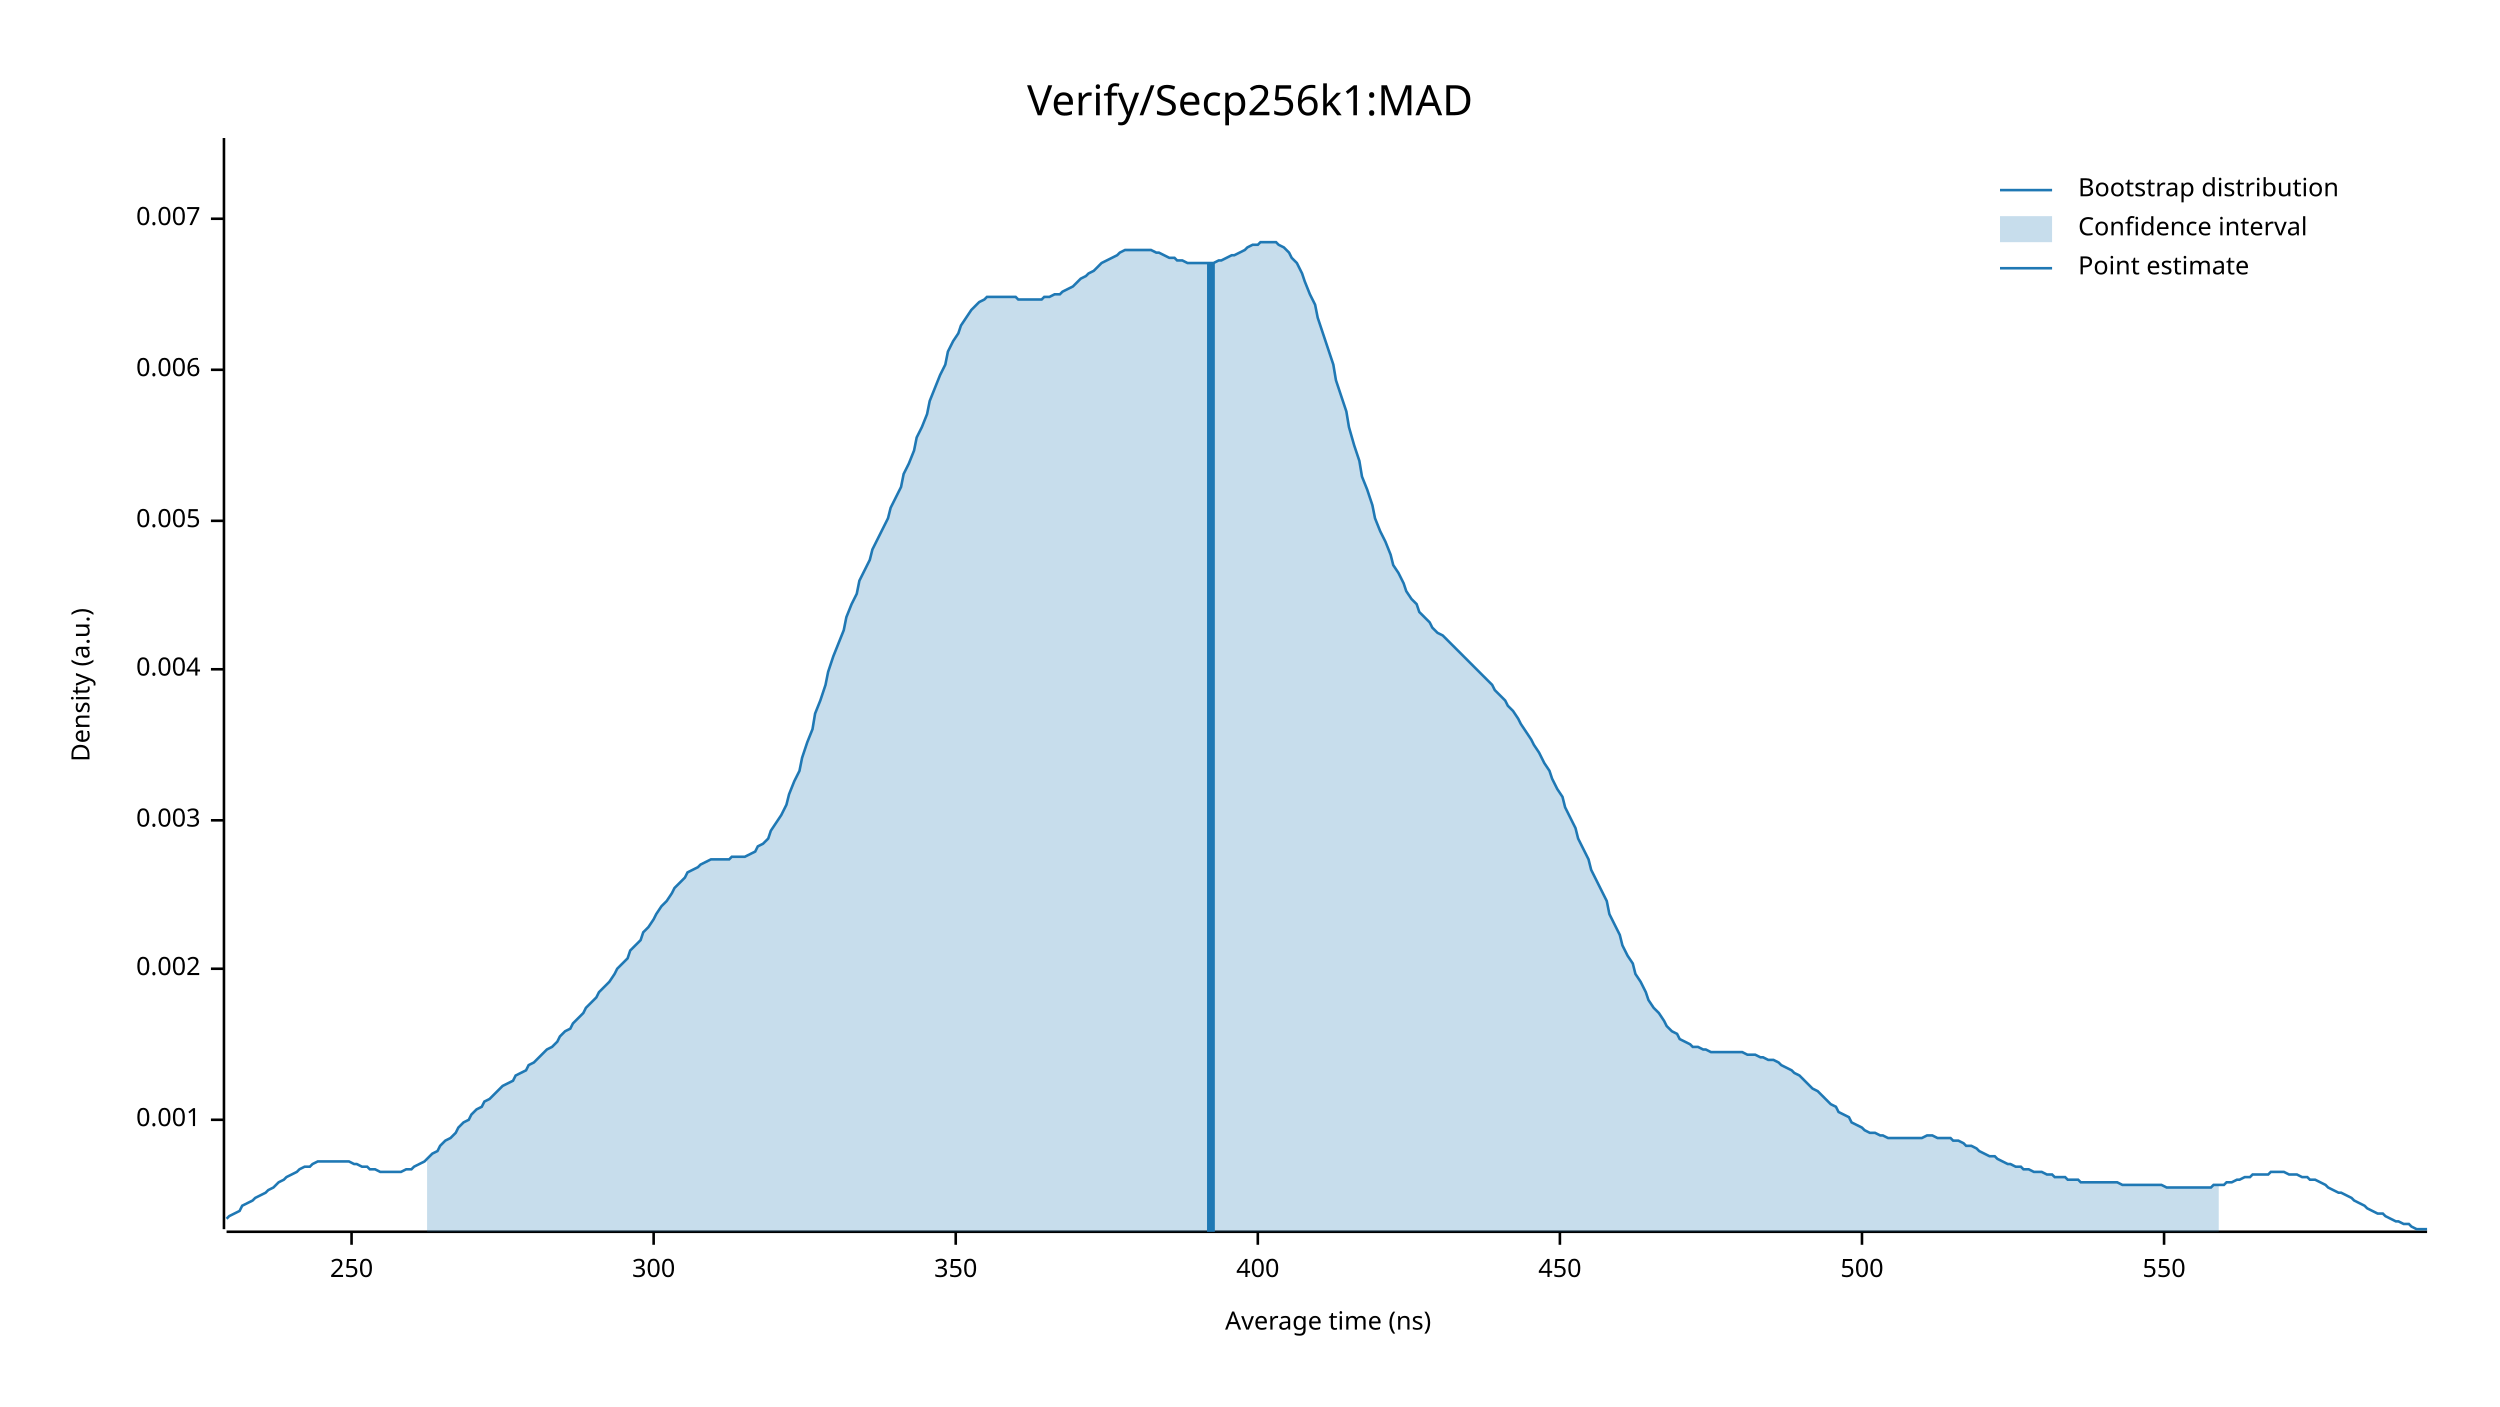
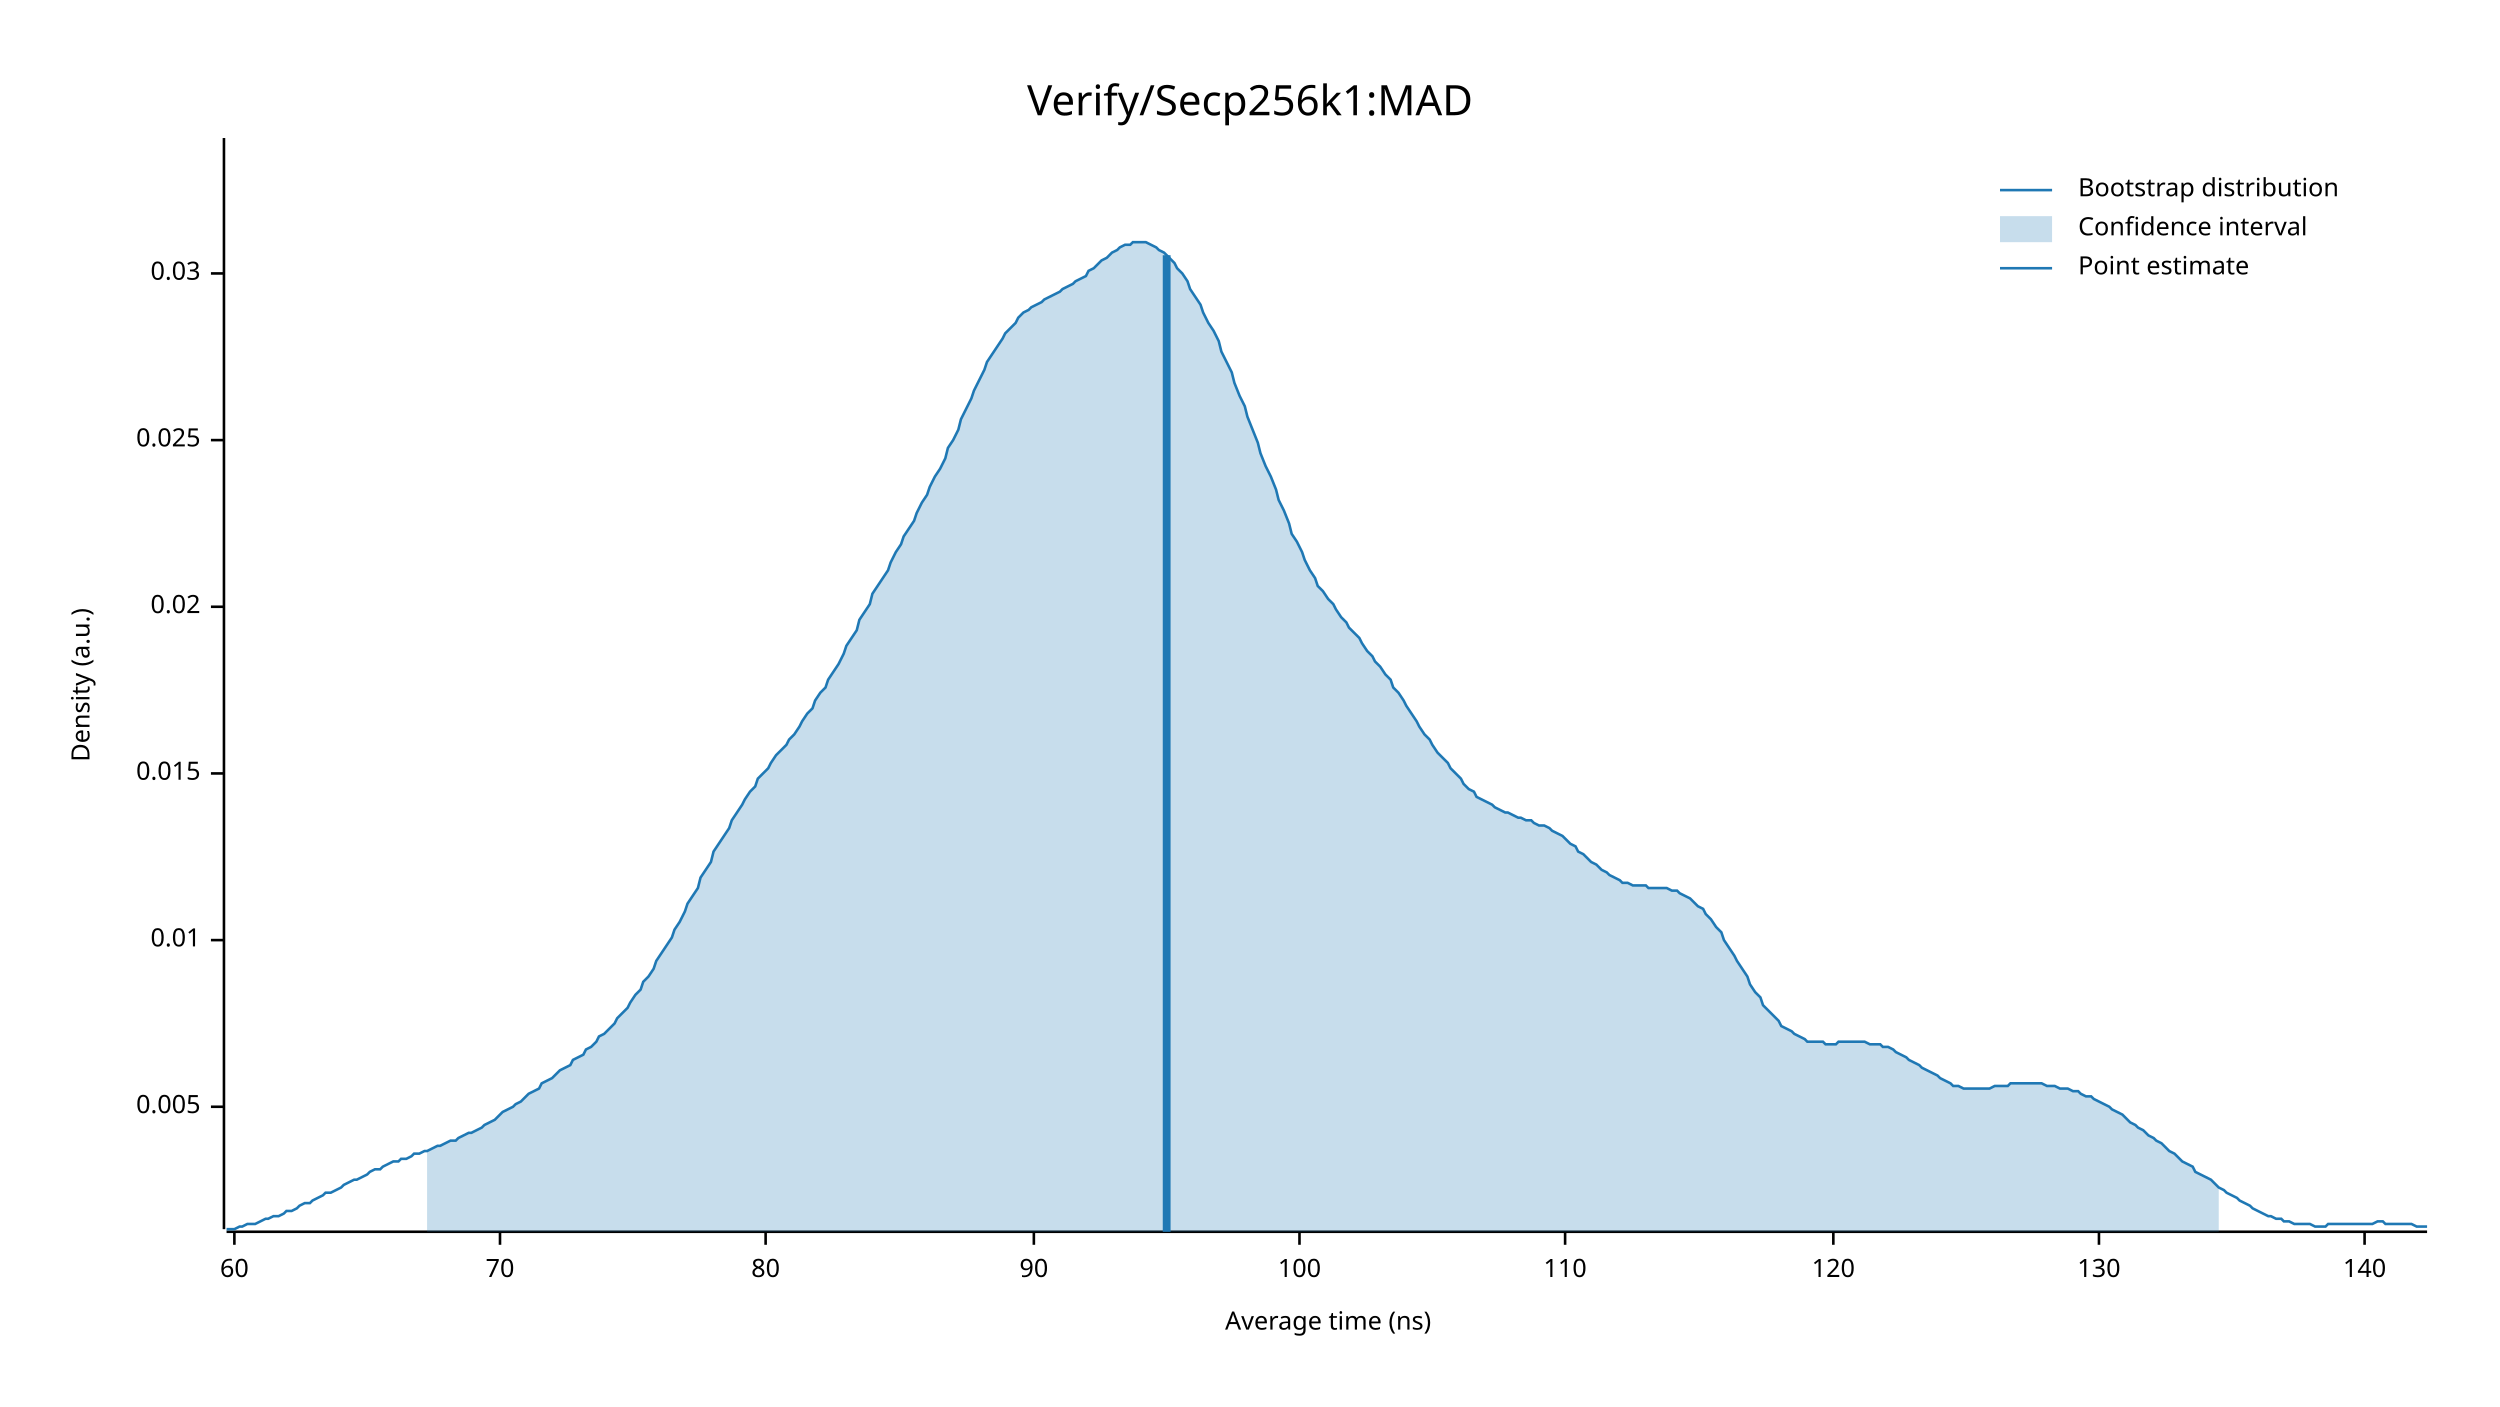
<svg xmlns="http://www.w3.org/2000/svg" width="960" height="540" viewBox="0 0 960 540">
  <text x="480" y="32" dy="0.76em" text-anchor="middle" font-family="sans-serif" font-size="16.129" opacity="1" fill="#000000">
Verify/Secp256k1:MAD
</text>
  <text x="27" y="263" dy="0.76em" text-anchor="middle" font-family="sans-serif" font-size="9.677" opacity="1" fill="#000000" transform="rotate(270, 27, 263)">
Density (a.u.)
</text>
  <text x="510" y="513" dy="-0.5ex" text-anchor="middle" font-family="sans-serif" font-size="9.677" opacity="1" fill="#000000">
Average time (ns)
</text>
  <polyline fill="none" opacity="1" stroke="#000000" stroke-width="1" points="86,53 86,472 " />
-   <text x="77" y="430" dy="0.5ex" text-anchor="end" font-family="sans-serif" font-size="9.677" opacity="1" fill="#000000">
- 0.001
- </text>
-   <polyline fill="none" opacity="1" stroke="#000000" stroke-width="1" points="81,430 86,430 " />
-   <text x="77" y="372" dy="0.5ex" text-anchor="end" font-family="sans-serif" font-size="9.677" opacity="1" fill="#000000">
- 0.002
- </text>
-   <polyline fill="none" opacity="1" stroke="#000000" stroke-width="1" points="81,372 86,372 " />
-   <text x="77" y="315" dy="0.5ex" text-anchor="end" font-family="sans-serif" font-size="9.677" opacity="1" fill="#000000">
- 0.003
- </text>
-   <polyline fill="none" opacity="1" stroke="#000000" stroke-width="1" points="81,315 86,315 " />
-   <text x="77" y="257" dy="0.5ex" text-anchor="end" font-family="sans-serif" font-size="9.677" opacity="1" fill="#000000">
- 0.004
- </text>
-   <polyline fill="none" opacity="1" stroke="#000000" stroke-width="1" points="81,257 86,257 " />
-   <text x="77" y="200" dy="0.5ex" text-anchor="end" font-family="sans-serif" font-size="9.677" opacity="1" fill="#000000">
+   <text x="77" y="425" dy="0.5ex" text-anchor="end" font-family="sans-serif" font-size="9.677" opacity="1" fill="#000000">
0.005
</text>
-   <polyline fill="none" opacity="1" stroke="#000000" stroke-width="1" points="81,200 86,200 " />
-   <text x="77" y="142" dy="0.5ex" text-anchor="end" font-family="sans-serif" font-size="9.677" opacity="1" fill="#000000">
- 0.006
+   <polyline fill="none" opacity="1" stroke="#000000" stroke-width="1" points="81,425 86,425 " />
+   <text x="77" y="361" dy="0.5ex" text-anchor="end" font-family="sans-serif" font-size="9.677" opacity="1" fill="#000000">
+ 0.01
</text>
-   <polyline fill="none" opacity="1" stroke="#000000" stroke-width="1" points="81,142 86,142 " />
-   <text x="77" y="84" dy="0.5ex" text-anchor="end" font-family="sans-serif" font-size="9.677" opacity="1" fill="#000000">
- 0.007
+   <polyline fill="none" opacity="1" stroke="#000000" stroke-width="1" points="81,361 86,361 " />
+   <text x="77" y="297" dy="0.5ex" text-anchor="end" font-family="sans-serif" font-size="9.677" opacity="1" fill="#000000">
+ 0.015
</text>
-   <polyline fill="none" opacity="1" stroke="#000000" stroke-width="1" points="81,84 86,84 " />
+   <polyline fill="none" opacity="1" stroke="#000000" stroke-width="1" points="81,297 86,297 " />
+   <text x="77" y="233" dy="0.5ex" text-anchor="end" font-family="sans-serif" font-size="9.677" opacity="1" fill="#000000">
+ 0.02
+ </text>
+   <polyline fill="none" opacity="1" stroke="#000000" stroke-width="1" points="81,233 86,233 " />
+   <text x="77" y="169" dy="0.5ex" text-anchor="end" font-family="sans-serif" font-size="9.677" opacity="1" fill="#000000">
+ 0.025
+ </text>
+   <polyline fill="none" opacity="1" stroke="#000000" stroke-width="1" points="81,169 86,169 " />
+   <text x="77" y="105" dy="0.5ex" text-anchor="end" font-family="sans-serif" font-size="9.677" opacity="1" fill="#000000">
+ 0.03
+ </text>
+   <polyline fill="none" opacity="1" stroke="#000000" stroke-width="1" points="81,105 86,105 " />
  <polyline fill="none" opacity="1" stroke="#000000" stroke-width="1" points="87,473 932,473 " />
-   <text x="135" y="483" dy="0.76em" text-anchor="middle" font-family="sans-serif" font-size="9.677" opacity="1" fill="#000000">
- 250
+   <text x="90" y="483" dy="0.76em" text-anchor="middle" font-family="sans-serif" font-size="9.677" opacity="1" fill="#000000">
+ 60
</text>
-   <polyline fill="none" opacity="1" stroke="#000000" stroke-width="1" points="135,473 135,478 " />
-   <text x="251" y="483" dy="0.76em" text-anchor="middle" font-family="sans-serif" font-size="9.677" opacity="1" fill="#000000">
- 300
+   <polyline fill="none" opacity="1" stroke="#000000" stroke-width="1" points="90,473 90,478 " />
+   <text x="192" y="483" dy="0.76em" text-anchor="middle" font-family="sans-serif" font-size="9.677" opacity="1" fill="#000000">
+ 70
</text>
-   <polyline fill="none" opacity="1" stroke="#000000" stroke-width="1" points="251,473 251,478 " />
-   <text x="367" y="483" dy="0.76em" text-anchor="middle" font-family="sans-serif" font-size="9.677" opacity="1" fill="#000000">
- 350
+   <polyline fill="none" opacity="1" stroke="#000000" stroke-width="1" points="192,473 192,478 " />
+   <text x="294" y="483" dy="0.76em" text-anchor="middle" font-family="sans-serif" font-size="9.677" opacity="1" fill="#000000">
+ 80
</text>
-   <polyline fill="none" opacity="1" stroke="#000000" stroke-width="1" points="367,473 367,478 " />
-   <text x="483" y="483" dy="0.76em" text-anchor="middle" font-family="sans-serif" font-size="9.677" opacity="1" fill="#000000">
- 400
+   <polyline fill="none" opacity="1" stroke="#000000" stroke-width="1" points="294,473 294,478 " />
+   <text x="397" y="483" dy="0.76em" text-anchor="middle" font-family="sans-serif" font-size="9.677" opacity="1" fill="#000000">
+ 90
</text>
-   <polyline fill="none" opacity="1" stroke="#000000" stroke-width="1" points="483,473 483,478 " />
-   <text x="599" y="483" dy="0.76em" text-anchor="middle" font-family="sans-serif" font-size="9.677" opacity="1" fill="#000000">
- 450
+   <polyline fill="none" opacity="1" stroke="#000000" stroke-width="1" points="397,473 397,478 " />
+   <text x="499" y="483" dy="0.76em" text-anchor="middle" font-family="sans-serif" font-size="9.677" opacity="1" fill="#000000">
+ 100
</text>
-   <polyline fill="none" opacity="1" stroke="#000000" stroke-width="1" points="599,473 599,478 " />
-   <text x="715" y="483" dy="0.76em" text-anchor="middle" font-family="sans-serif" font-size="9.677" opacity="1" fill="#000000">
- 500
+   <polyline fill="none" opacity="1" stroke="#000000" stroke-width="1" points="499,473 499,478 " />
+   <text x="601" y="483" dy="0.76em" text-anchor="middle" font-family="sans-serif" font-size="9.677" opacity="1" fill="#000000">
+ 110
</text>
-   <polyline fill="none" opacity="1" stroke="#000000" stroke-width="1" points="715,473 715,478 " />
-   <text x="831" y="483" dy="0.76em" text-anchor="middle" font-family="sans-serif" font-size="9.677" opacity="1" fill="#000000">
- 550
+   <polyline fill="none" opacity="1" stroke="#000000" stroke-width="1" points="601,473 601,478 " />
+   <text x="704" y="483" dy="0.76em" text-anchor="middle" font-family="sans-serif" font-size="9.677" opacity="1" fill="#000000">
+ 120
</text>
-   <polyline fill="none" opacity="1" stroke="#000000" stroke-width="1" points="831,473 831,478 " />
-   <polyline fill="none" opacity="1" stroke="#1F78B4" stroke-width="1" points="87,468 88,467 90,466 92,465 93,463 95,462 97,461 98,460 100,459 102,458 103,457 105,456 107,454 109,453 110,452 112,451 114,450 115,449 117,448 119,448 120,447 122,446 124,446 125,446 127,446 129,446 131,446 132,446 134,446 136,447 137,447 139,448 141,448 142,449 144,449 146,450 147,450 149,450 151,450 153,450 154,450 156,449 158,449 159,448 161,447 163,446 164,445 166,443 168,442 169,440 171,438 173,437 175,435 176,433 178,431 180,430 181,428 183,426 185,425 186,423 188,422 190,420 191,419 193,417 195,416 197,415 198,413 200,412 202,411 203,409 205,408 207,406 208,405 210,403 212,402 214,400 215,398 217,396 219,395 220,393 222,391 224,389 225,387 227,385 229,383 230,381 232,379 234,377 236,374 237,372 239,370 241,368 242,365 244,363 246,361 247,358 249,356 251,353 252,351 254,348 256,346 258,343 259,341 261,339 263,337 264,335 266,334 268,333 269,332 271,331 273,330 274,330 276,330 278,330 280,330 281,329 283,329 285,329 286,329 288,328 290,327 291,325 293,324 295,322 296,319 298,316 300,313 302,309 303,305 305,300 307,296 308,291 310,285 312,280 313,274 315,269 317,263 318,258 320,252 322,247 324,242 325,237 327,232 329,228 330,223 332,219 334,215 335,211 337,207 339,203 341,199 342,195 344,191 346,187 347,182 349,178 351,173 352,168 354,164 356,159 357,154 359,149 361,144 363,140 364,135 366,131 368,128 369,125 371,122 373,119 374,118 376,116 378,115 379,114 381,114 383,114 385,114 386,114 388,114 390,114 391,115 393,115 395,115 396,115 398,115 400,115 401,114 403,114 405,113 407,113 408,112 410,111 412,110 413,109 415,107 417,106 418,105 420,104 422,102 423,101 425,100 427,99 429,98 430,97 432,96 434,96 435,96 437,96 439,96 440,96 442,96 444,97 445,97 447,98 449,99 451,99 452,100 454,100 456,101 457,101 459,101 461,101 462,101 464,101 466,101 468,100 469,100 471,99 473,98 474,98 476,97 478,96 479,95 481,94 483,94 484,93 486,93 488,93 490,93 491,94 493,95 495,97 496,99 498,101 500,105 501,108 503,113 505,117 506,122 508,128 510,134 512,140 513,146 515,152 517,158 518,164 520,171 522,177 523,183 525,188 527,194 528,199 530,204 532,208 534,213 535,217 537,220 539,224 540,227 542,230 544,232 545,235 547,237 549,239 550,241 552,243 554,244 556,246 557,247 559,249 561,251 562,252 564,254 566,256 567,257 569,259 571,261 573,263 574,265 576,267 578,269 579,271 581,273 583,276 584,278 586,281 588,284 589,286 591,289 593,293 595,296 596,299 598,303 600,306 601,310 603,314 605,318 606,322 608,326 610,330 611,334 613,338 615,342 617,346 618,351 620,355 622,359 623,363 625,367 627,370 628,374 630,377 632,381 633,384 635,387 637,389 639,392 640,394 642,396 644,397 645,399 647,400 649,401 650,402 652,402 654,403 655,403 657,404 659,404 661,404 662,404 664,404 666,404 667,404 669,404 671,405 672,405 674,405 676,406 677,406 679,407 681,407 683,408 684,409 686,410 688,411 689,412 691,413 693,415 694,416 696,418 698,419 700,421 701,422 703,424 705,425 706,427 708,428 710,429 711,431 713,432 715,433 716,434 718,435 720,435 722,436 723,436 725,437 727,437 728,437 730,437 732,437 733,437 735,437 737,437 738,437 740,436 742,436 744,437 745,437 747,437 749,437 750,438 752,438 754,439 755,440 757,440 759,441 760,442 762,443 764,444 766,444 767,445 769,446 771,447 772,447 774,448 776,448 777,449 779,449 781,450 782,450 784,450 786,451 788,451 789,452 791,452 793,452 794,453 796,453 798,453 799,454 801,454 803,454 804,454 806,454 808,454 810,454 811,454 813,454 815,455 816,455 818,455 820,455 821,455 823,455 825,455 827,455 828,455 830,455 832,456 833,456 835,456 837,456 838,456 840,456 842,456 843,456 845,456 847,456 849,456 850,455 852,455 854,455 855,454 857,454 859,453 860,453 862,452 864,452 865,451 867,451 869,451 871,451 872,450 874,450 876,450 877,450 879,451 881,451 882,451 884,452 886,452 887,453 889,453 891,454 893,455 894,456 896,457 898,458 899,458 901,459 903,460 904,461 906,462 908,463 909,464 911,465 913,466 915,466 916,467 918,468 920,469 921,469 923,470 925,470 926,471 928,472 930,472 932,472 " />
-   <polygon opacity="0.25" fill="#1F78B4" points="164,445 166,443 168,442 169,440 171,438 173,437 175,435 176,433 178,431 180,430 181,428 183,426 185,425 186,423 188,422 190,420 191,419 193,417 195,416 197,415 198,413 200,412 202,411 203,409 205,408 207,406 208,405 210,403 212,402 214,400 215,398 217,396 219,395 220,393 222,391 224,389 225,387 227,385 229,383 230,381 232,379 234,377 236,374 237,372 239,370 241,368 242,365 244,363 246,361 247,358 249,356 251,353 252,351 254,348 256,346 258,343 259,341 261,339 263,337 264,335 266,334 268,333 269,332 271,331 273,330 274,330 276,330 278,330 280,330 281,329 283,329 285,329 286,329 288,328 290,327 291,325 293,324 295,322 296,319 298,316 300,313 302,309 303,305 305,300 307,296 308,291 310,285 312,280 313,274 315,269 317,263 318,258 320,252 322,247 324,242 325,237 327,232 329,228 330,223 332,219 334,215 335,211 337,207 339,203 341,199 342,195 344,191 346,187 347,182 349,178 351,173 352,168 354,164 356,159 357,154 359,149 361,144 363,140 364,135 366,131 368,128 369,125 371,122 373,119 374,118 376,116 378,115 379,114 381,114 383,114 385,114 386,114 388,114 390,114 391,115 393,115 395,115 396,115 398,115 400,115 401,114 403,114 405,113 407,113 408,112 410,111 412,110 413,109 415,107 417,106 418,105 420,104 422,102 423,101 425,100 427,99 429,98 430,97 432,96 434,96 435,96 437,96 439,96 440,96 442,96 444,97 445,97 447,98 449,99 451,99 452,100 454,100 456,101 457,101 459,101 461,101 462,101 464,101 466,101 468,100 469,100 471,99 473,98 474,98 476,97 478,96 479,95 481,94 483,94 484,93 486,93 488,93 490,93 491,94 493,95 495,97 496,99 498,101 500,105 501,108 503,113 505,117 506,122 508,128 510,134 512,140 513,146 515,152 517,158 518,164 520,171 522,177 523,183 525,188 527,194 528,199 530,204 532,208 534,213 535,217 537,220 539,224 540,227 542,230 544,232 545,235 547,237 549,239 550,241 552,243 554,244 556,246 557,247 559,249 561,251 562,252 564,254 566,256 567,257 569,259 571,261 573,263 574,265 576,267 578,269 579,271 581,273 583,276 584,278 586,281 588,284 589,286 591,289 593,293 595,296 596,299 598,303 600,306 601,310 603,314 605,318 606,322 608,326 610,330 611,334 613,338 615,342 617,346 618,351 620,355 622,359 623,363 625,367 627,370 628,374 630,377 632,381 633,384 635,387 637,389 639,392 640,394 642,396 644,397 645,399 647,400 649,401 650,402 652,402 654,403 655,403 657,404 659,404 661,404 662,404 664,404 666,404 667,404 669,404 671,405 672,405 674,405 676,406 677,406 679,407 681,407 683,408 684,409 686,410 688,411 689,412 691,413 693,415 694,416 696,418 698,419 700,421 701,422 703,424 705,425 706,427 708,428 710,429 711,431 713,432 715,433 716,434 718,435 720,435 722,436 723,436 725,437 727,437 728,437 730,437 732,437 733,437 735,437 737,437 738,437 740,436 742,436 744,437 745,437 747,437 749,437 750,438 752,438 754,439 755,440 757,440 759,441 760,442 762,443 764,444 766,444 767,445 769,446 771,447 772,447 774,448 776,448 777,449 779,449 781,450 782,450 784,450 786,451 788,451 789,452 791,452 793,452 794,453 796,453 798,453 799,454 801,454 803,454 804,454 806,454 808,454 810,454 811,454 813,454 815,455 816,455 818,455 820,455 821,455 823,455 825,455 827,455 828,455 830,455 832,456 833,456 835,456 837,456 838,456 840,456 842,456 843,456 845,456 847,456 849,456 850,455 852,455 852,473 164,473 " />
-   <polyline fill="none" opacity="1" stroke="#1F78B4" stroke-width="3" points="465,473 465,101 " />
+   <polyline fill="none" opacity="1" stroke="#000000" stroke-width="1" points="704,473 704,478 " />
+   <text x="806" y="483" dy="0.76em" text-anchor="middle" font-family="sans-serif" font-size="9.677" opacity="1" fill="#000000">
+ 130
+ </text>
+   <polyline fill="none" opacity="1" stroke="#000000" stroke-width="1" points="806,473 806,478 " />
+   <text x="908" y="483" dy="0.76em" text-anchor="middle" font-family="sans-serif" font-size="9.677" opacity="1" fill="#000000">
+ 140
+ </text>
+   <polyline fill="none" opacity="1" stroke="#000000" stroke-width="1" points="908,473 908,478 " />
+   <polyline fill="none" opacity="1" stroke="#1F78B4" stroke-width="1" points="87,472 88,472 90,472 92,471 93,471 95,470 97,470 98,470 100,469 102,468 103,468 105,467 107,467 109,466 110,465 112,465 114,464 115,463 117,462 119,462 120,461 122,460 124,459 125,458 127,458 129,457 131,456 132,455 134,454 136,453 137,453 139,452 141,451 142,450 144,449 146,449 147,448 149,447 151,446 153,446 154,445 156,445 158,444 159,443 161,443 163,442 164,442 166,441 168,440 169,440 171,439 173,438 175,438 176,437 178,436 180,435 181,435 183,434 185,433 186,432 188,431 190,430 191,429 193,427 195,426 197,425 198,424 200,423 202,421 203,420 205,419 207,418 208,416 210,415 212,414 214,412 215,411 217,410 219,409 220,407 222,406 224,405 225,403 227,402 229,400 230,398 232,397 234,395 236,393 237,391 239,389 241,387 242,385 244,382 246,380 247,377 249,375 251,372 252,369 254,366 256,363 258,360 259,357 261,354 263,350 264,347 266,344 268,341 269,337 271,334 273,331 274,327 276,324 278,321 280,318 281,315 283,312 285,309 286,307 288,304 290,302 291,299 293,297 295,295 296,293 298,290 300,288 302,286 303,284 305,282 307,279 308,277 310,274 312,272 313,269 315,266 317,264 318,261 320,258 322,255 324,251 325,248 327,245 329,242 330,238 332,235 334,232 335,228 337,225 339,222 341,219 342,216 344,212 346,209 347,206 349,203 351,200 352,197 354,193 356,190 357,187 359,183 361,180 363,176 364,172 366,169 368,165 369,161 371,157 373,153 374,150 376,146 378,142 379,139 381,136 383,133 385,130 386,128 388,126 390,124 391,122 393,120 395,119 396,118 398,117 400,116 401,115 403,114 405,113 407,112 408,111 410,110 412,109 413,108 415,107 417,106 418,104 420,103 422,101 423,100 425,99 427,97 429,96 430,95 432,94 434,94 435,93 437,93 439,93 440,93 442,94 444,95 445,96 447,97 449,99 451,101 452,103 454,105 456,108 457,111 459,114 461,117 462,120 464,124 466,127 468,131 469,135 471,139 473,143 474,147 476,152 478,156 479,160 481,165 483,170 484,174 486,179 488,183 490,188 491,192 493,196 495,201 496,205 498,208 500,212 501,215 503,219 505,222 506,225 508,227 510,230 512,232 513,234 515,237 517,239 518,241 520,243 522,245 523,247 525,250 527,252 528,254 530,256 532,259 534,261 535,264 537,266 539,269 540,271 542,274 544,277 545,279 547,282 549,284 550,286 552,289 554,291 556,293 557,295 559,297 561,299 562,301 564,303 566,304 567,306 569,307 571,308 573,309 574,310 576,311 578,312 579,312 581,313 583,314 584,314 586,315 588,315 589,316 591,317 593,317 595,318 596,319 598,320 600,321 601,322 603,324 605,325 606,327 608,328 610,330 611,331 613,332 615,334 617,335 618,336 620,337 622,338 623,339 625,339 627,340 628,340 630,340 632,340 633,341 635,341 637,341 639,341 640,341 642,342 644,342 645,343 647,344 649,345 650,346 652,348 654,349 655,351 657,353 659,356 661,358 662,361 664,364 666,367 667,369 669,372 671,375 672,378 674,381 676,383 677,386 679,388 681,390 683,392 684,394 686,395 688,396 689,397 691,398 693,399 694,400 696,400 698,400 700,400 701,401 703,401 705,401 706,400 708,400 710,400 711,400 713,400 715,400 716,400 718,401 720,401 722,401 723,402 725,402 727,403 728,404 730,405 732,406 733,407 735,408 737,409 738,410 740,411 742,412 744,413 745,414 747,415 749,416 750,417 752,417 754,418 755,418 757,418 759,418 760,418 762,418 764,418 766,417 767,417 769,417 771,417 772,416 774,416 776,416 777,416 779,416 781,416 782,416 784,416 786,417 788,417 789,417 791,418 793,418 794,418 796,419 798,419 799,420 801,421 803,421 804,422 806,423 808,424 810,425 811,426 813,427 815,428 816,429 818,431 820,432 821,433 823,434 825,436 827,437 828,438 830,439 832,441 833,442 835,443 837,445 838,446 840,447 842,448 843,450 845,451 847,452 849,453 850,454 852,456 854,457 855,458 857,459 859,460 860,461 862,462 864,463 865,464 867,465 869,466 871,467 872,467 874,468 876,468 877,469 879,469 881,470 882,470 884,470 886,470 887,470 889,471 891,471 893,471 894,470 896,470 898,470 899,470 901,470 903,470 904,470 906,470 908,470 909,470 911,470 913,469 915,469 916,470 918,470 920,470 921,470 923,470 925,470 926,470 928,471 930,471 932,471 " />
+   <polygon opacity="0.25" fill="#1F78B4" points="164,442 166,441 168,440 169,440 171,439 173,438 175,438 176,437 178,436 180,435 181,435 183,434 185,433 186,432 188,431 190,430 191,429 193,427 195,426 197,425 198,424 200,423 202,421 203,420 205,419 207,418 208,416 210,415 212,414 214,412 215,411 217,410 219,409 220,407 222,406 224,405 225,403 227,402 229,400 230,398 232,397 234,395 236,393 237,391 239,389 241,387 242,385 244,382 246,380 247,377 249,375 251,372 252,369 254,366 256,363 258,360 259,357 261,354 263,350 264,347 266,344 268,341 269,337 271,334 273,331 274,327 276,324 278,321 280,318 281,315 283,312 285,309 286,307 288,304 290,302 291,299 293,297 295,295 296,293 298,290 300,288 302,286 303,284 305,282 307,279 308,277 310,274 312,272 313,269 315,266 317,264 318,261 320,258 322,255 324,251 325,248 327,245 329,242 330,238 332,235 334,232 335,228 337,225 339,222 341,219 342,216 344,212 346,209 347,206 349,203 351,200 352,197 354,193 356,190 357,187 359,183 361,180 363,176 364,172 366,169 368,165 369,161 371,157 373,153 374,150 376,146 378,142 379,139 381,136 383,133 385,130 386,128 388,126 390,124 391,122 393,120 395,119 396,118 398,117 400,116 401,115 403,114 405,113 407,112 408,111 410,110 412,109 413,108 415,107 417,106 418,104 420,103 422,101 423,100 425,99 427,97 429,96 430,95 432,94 434,94 435,93 437,93 439,93 440,93 442,94 444,95 445,96 447,97 449,99 451,101 452,103 454,105 456,108 457,111 459,114 461,117 462,120 464,124 466,127 468,131 469,135 471,139 473,143 474,147 476,152 478,156 479,160 481,165 483,170 484,174 486,179 488,183 490,188 491,192 493,196 495,201 496,205 498,208 500,212 501,215 503,219 505,222 506,225 508,227 510,230 512,232 513,234 515,237 517,239 518,241 520,243 522,245 523,247 525,250 527,252 528,254 530,256 532,259 534,261 535,264 537,266 539,269 540,271 542,274 544,277 545,279 547,282 549,284 550,286 552,289 554,291 556,293 557,295 559,297 561,299 562,301 564,303 566,304 567,306 569,307 571,308 573,309 574,310 576,311 578,312 579,312 581,313 583,314 584,314 586,315 588,315 589,316 591,317 593,317 595,318 596,319 598,320 600,321 601,322 603,324 605,325 606,327 608,328 610,330 611,331 613,332 615,334 617,335 618,336 620,337 622,338 623,339 625,339 627,340 628,340 630,340 632,340 633,341 635,341 637,341 639,341 640,341 642,342 644,342 645,343 647,344 649,345 650,346 652,348 654,349 655,351 657,353 659,356 661,358 662,361 664,364 666,367 667,369 669,372 671,375 672,378 674,381 676,383 677,386 679,388 681,390 683,392 684,394 686,395 688,396 689,397 691,398 693,399 694,400 696,400 698,400 700,400 701,401 703,401 705,401 706,400 708,400 710,400 711,400 713,400 715,400 716,400 718,401 720,401 722,401 723,402 725,402 727,403 728,404 730,405 732,406 733,407 735,408 737,409 738,410 740,411 742,412 744,413 745,414 747,415 749,416 750,417 752,417 754,418 755,418 757,418 759,418 760,418 762,418 764,418 766,417 767,417 769,417 771,417 772,416 774,416 776,416 777,416 779,416 781,416 782,416 784,416 786,417 788,417 789,417 791,418 793,418 794,418 796,419 798,419 799,420 801,421 803,421 804,422 806,423 808,424 810,425 811,426 813,427 815,428 816,429 818,431 820,432 821,433 823,434 825,436 827,437 828,438 830,439 832,441 833,442 835,443 837,445 838,446 840,447 842,448 843,450 845,451 847,452 849,453 850,454 852,456 852,473 164,473 " />
+   <polyline fill="none" opacity="1" stroke="#1F78B4" stroke-width="3" points="448,473 448,98 " />
  <text x="798" y="68" dy="0.76em" text-anchor="start" font-family="sans-serif" font-size="9.677" opacity="1" fill="#000000">
Bootstrap distribution
</text>
  <text x="798" y="83" dy="0.76em" text-anchor="start" font-family="sans-serif" font-size="9.677" opacity="1" fill="#000000">
Confidence interval
</text>
  <text x="798" y="98" dy="0.76em" text-anchor="start" font-family="sans-serif" font-size="9.677" opacity="1" fill="#000000">
Point estimate
</text>
  <polyline fill="none" opacity="1" stroke="#1F78B4" stroke-width="1" points="768,73 788,73 " />
  <rect x="768" y="83" width="20" height="10" opacity="0.25" fill="#1F78B4" stroke="none" />
  <polyline fill="none" opacity="1" stroke="#1F78B4" stroke-width="1" points="768,103 788,103 " />
</svg>
